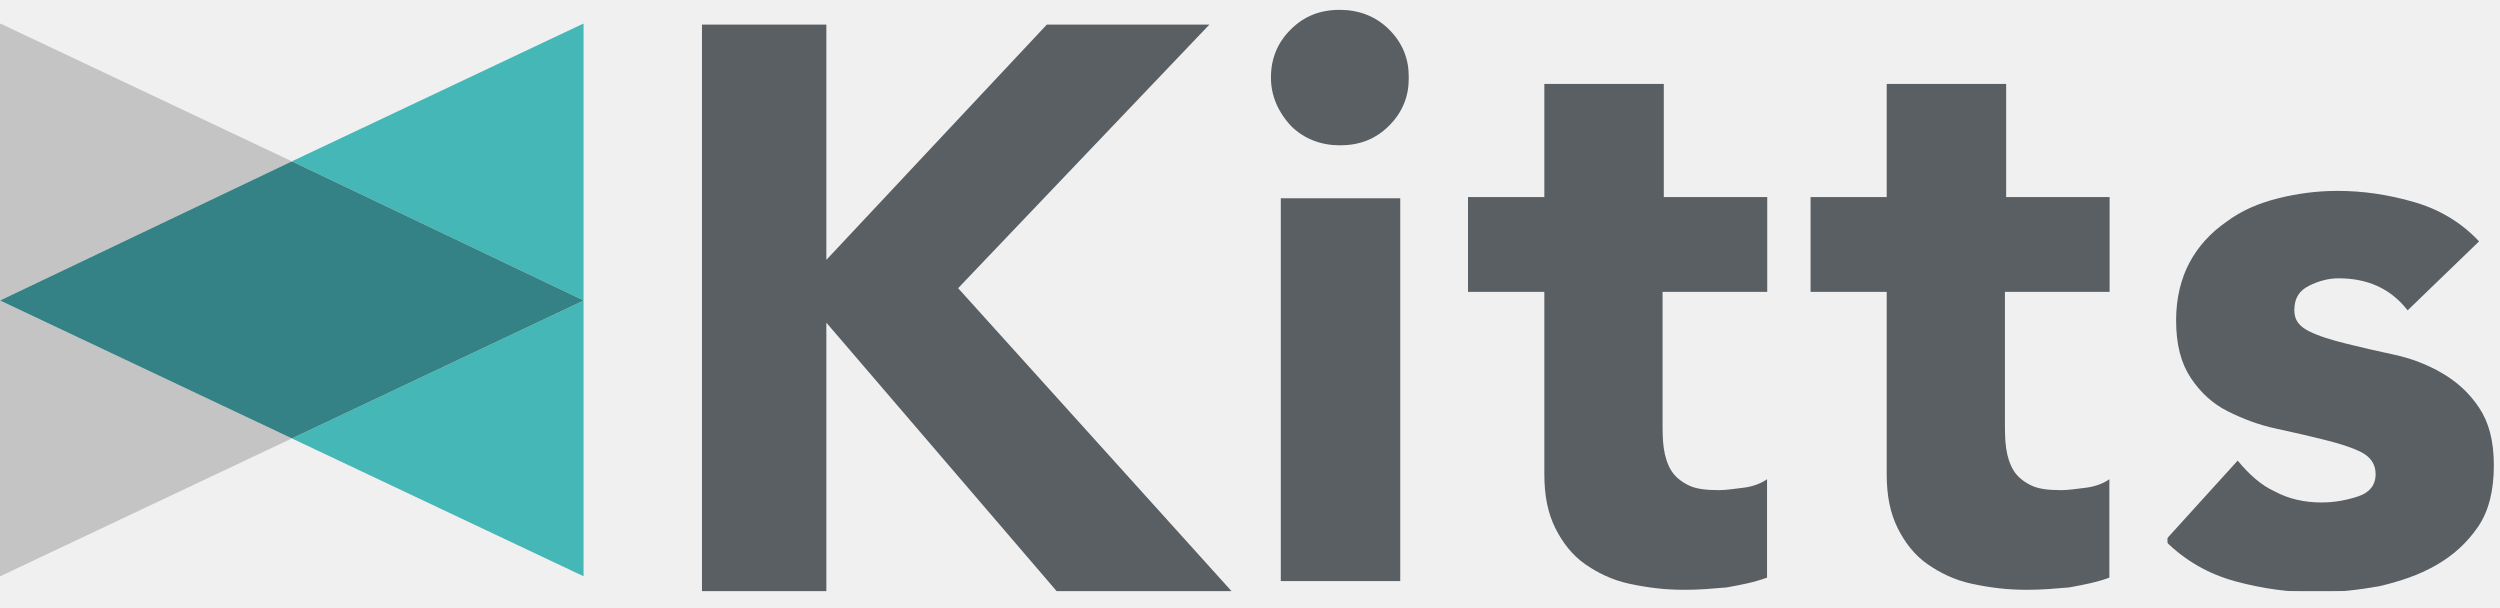
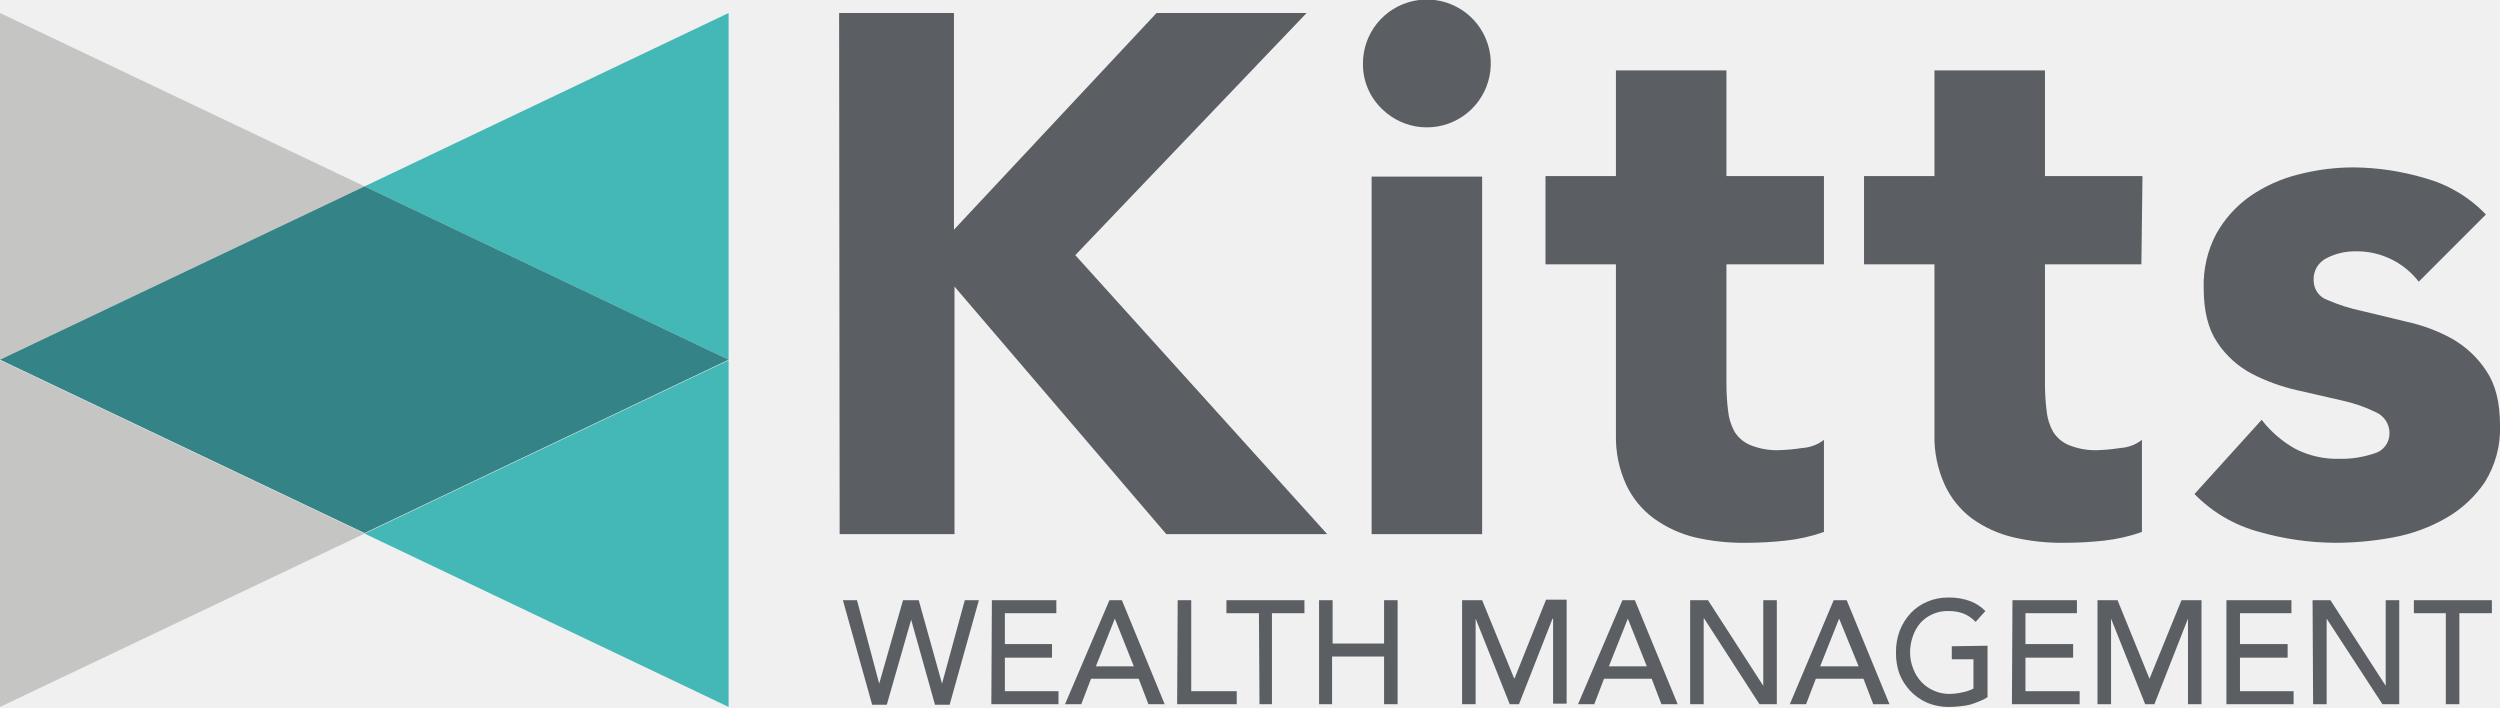
- <svg xmlns="http://www.w3.org/2000/svg" id="Layer_1" viewBox="0 0 203 49.3" enable-background="new 0 0 203 49.3">
-   <style>.st2{fill:#fff}</style>
-   <g id="_x31_.-Artboards">
-     <g id="Kitts-Home-Desktop-" transform="translate(-146 -16)">
-       <g id="Group" transform="translate(146 16)">
-         <path id="Fill-1" fill="#5a5f63" d="M57 2h10.1v19.1L85 2h13.2L77.8 23.4 100 48H85.8L67.1 26.2V48H57z" />
-         <g id="Group-28">
-           <defs>
-             <filter id="Adobe_OpacityMaskFilter" filterUnits="userSpaceOnUse" x="103.2" y=".7" width="11.2" height="46.5">
-               <feColorMatrix values="1 0 0 0 0 0 1 0 0 0 0 0 1 0 0 0 0 0 1 0" />
-             </filter>
-           </defs>
-           <mask maskUnits="userSpaceOnUse" x="103.2" y=".7" width="11.2" height="46.5" id="mask-2_1_">
-             <g filter="url(#Adobe_OpacityMaskFilter)">
-               <path id="path-1_1_" class="st2" d="M0 .7h202.7V61H0z" />
-             </g>
-           </mask>
-           <path id="Fill-2" d="M104 47.2h9.7V16.1H104v31.1zm-.8-40.9c0-1.5.5-2.8 1.6-3.9s2.4-1.6 4-1.6c1.5 0 2.9.5 4 1.6s1.6 2.4 1.6 3.9-.5 2.8-1.6 3.9-2.4 1.6-4 1.6c-1.5 0-2.9-.5-4-1.6-1-1.1-1.6-2.4-1.6-3.9z" mask="url(#mask-2_1_)" fill="#5a5f63" />
-           <defs>
-             <filter id="Adobe_OpacityMaskFilter_1_" filterUnits="userSpaceOnUse" x="119.2" y="6.8" width="24.3" height="41.1">
-               <feColorMatrix values="1 0 0 0 0 0 1 0 0 0 0 0 1 0 0 0 0 0 1 0" />
-             </filter>
-           </defs>
-           <mask maskUnits="userSpaceOnUse" x="119.2" y="6.8" width="24.3" height="41.1" id="mask-2_2_">
-             <g filter="url(#Adobe_OpacityMaskFilter_1_)">
-               <path id="path-1_2_" class="st2" d="M0 .7h202.7V61H0z" />
-             </g>
-           </mask>
-           <path id="Fill-4" d="M143.5 23.7H135v10.4c0 .9 0 1.6.1 2.3.1.7.3 1.3.6 1.8s.8.9 1.4 1.2c.6.3 1.4.4 2.5.4.5 0 1.2-.1 2-.2s1.5-.4 1.9-.7v8c-1.1.4-2.2.6-3.3.8-1.2.1-2.3.2-3.4.2-1.6 0-3.1-.2-4.5-.5s-2.6-.9-3.6-1.6c-1-.7-1.8-1.7-2.4-2.9-.6-1.2-.9-2.6-.9-4.4V23.7h-6.2V16h6.2V6.8h9.7V16h8.5v7.7z" mask="url(#mask-2_2_)" fill="#5a5f63" />
-           <defs>
-             <filter id="Adobe_OpacityMaskFilter_2_" filterUnits="userSpaceOnUse" x="147" y="6.8" width="24.3" height="41.1">
-               <feColorMatrix values="1 0 0 0 0 0 1 0 0 0 0 0 1 0 0 0 0 0 1 0" />
-             </filter>
-           </defs>
-           <mask maskUnits="userSpaceOnUse" x="147" y="6.8" width="24.3" height="41.1" id="mask-2_3_">
-             <g filter="url(#Adobe_OpacityMaskFilter_2_)">
-               <path id="path-1_3_" class="st2" d="M0 .7h202.7V61H0z" />
-             </g>
-           </mask>
-           <path id="Fill-5" d="M171.3 23.7h-8.5v10.4c0 .9 0 1.6.1 2.3.1.7.3 1.3.6 1.8s.8.9 1.4 1.2c.6.3 1.4.4 2.5.4.5 0 1.2-.1 2-.2s1.5-.4 1.9-.7v8c-1.1.4-2.2.6-3.3.8-1.2.1-2.3.2-3.4.2-1.6 0-3.1-.2-4.5-.5s-2.6-.9-3.6-1.6c-1-.7-1.8-1.7-2.4-2.9-.6-1.2-.9-2.6-.9-4.4V23.7H147V16h6.2V6.8h9.7V16h8.5v7.7z" mask="url(#mask-2_3_)" fill="#5a5f63" />
-           <defs>
-             <filter id="Adobe_OpacityMaskFilter_3_" filterUnits="userSpaceOnUse" x="176" y="15.3" width="26.7" height="32.7">
-               <feColorMatrix values="1 0 0 0 0 0 1 0 0 0 0 0 1 0 0 0 0 0 1 0" />
-             </filter>
-           </defs>
-           <mask maskUnits="userSpaceOnUse" x="176" y="15.3" width="26.7" height="32.7" id="mask-2_4_">
-             <g filter="url(#Adobe_OpacityMaskFilter_3_)">
-               <path id="path-1_4_" class="st2" d="M0 .7h202.7V61H0z" />
-             </g>
-           </mask>
-           <path id="Fill-6" d="M195.5 25.2c-1.4-1.8-3.3-2.6-5.6-2.6-.8 0-1.6.2-2.4.6-.8.4-1.2 1-1.2 2 0 .8.4 1.3 1.2 1.7.8.4 1.8.7 3 1 1.2.3 2.5.6 3.9.9 1.4.3 2.7.8 3.9 1.5 1.2.7 2.2 1.6 3 2.8.8 1.2 1.2 2.7 1.2 4.7s-.4 3.7-1.3 5c-.9 1.3-2 2.3-3.4 3.1-1.4.8-2.9 1.3-4.6 1.7-1.7.3-3.4.5-5.1.5-2.2 0-4.4-.3-6.6-.9-2.2-.6-4.1-1.7-5.7-3.3l5.9-6.5c.9 1.1 1.9 2 3 2.5 1.1.6 2.4.9 3.8.9 1.1 0 2.1-.2 3-.5.9-.3 1.4-.9 1.4-1.8 0-.8-.4-1.4-1.2-1.8-.8-.4-1.8-.7-3-1-1.2-.3-2.5-.6-3.9-.9-1.4-.3-2.7-.8-3.9-1.4-1.2-.6-2.2-1.5-3-2.7-.8-1.2-1.2-2.7-1.2-4.7 0-1.8.4-3.4 1.1-4.7.7-1.3 1.7-2.4 3-3.3 1.2-.9 2.6-1.5 4.2-1.9 1.6-.4 3.2-.6 4.8-.6 2.1 0 4.1.3 6.2.9 2.1.6 3.9 1.7 5.3 3.2l-5.8 5.6z" mask="url(#mask-2_4_)" fill="#5a5f63" />
-           <defs>
-             <filter id="Adobe_OpacityMaskFilter_4_" filterUnits="userSpaceOnUse" x="0" y="24.4" width="23.7" height="22.5">
-               <feColorMatrix values="1 0 0 0 0 0 1 0 0 0 0 0 1 0 0 0 0 0 1 0" />
-             </filter>
-           </defs>
-           <mask maskUnits="userSpaceOnUse" x="0" y="24.4" width="23.7" height="22.5" id="mask-2_21_">
-             <g filter="url(#Adobe_OpacityMaskFilter_4_)">
-               <path id="path-1_21_" class="st2" d="M0 .7h202.7V61H0z" />
-             </g>
-           </mask>
-           <path id="Fill-23" mask="url(#mask-2_21_)" fill="#c4c4c4" d="M0 46.8l23.7-11.2L0 24.4z" />
-           <defs>
-             <filter id="Adobe_OpacityMaskFilter_5_" filterUnits="userSpaceOnUse" x="0" y="1.9" width="23.7" height="22.5">
-               <feColorMatrix values="1 0 0 0 0 0 1 0 0 0 0 0 1 0 0 0 0 0 1 0" />
-             </filter>
-           </defs>
-           <mask maskUnits="userSpaceOnUse" x="0" y="1.9" width="23.7" height="22.5" id="mask-2_22_">
-             <g filter="url(#Adobe_OpacityMaskFilter_5_)">
-               <path id="path-1_22_" class="st2" d="M0 .7h202.7V61H0z" />
-             </g>
-           </mask>
-           <path id="Fill-24" mask="url(#mask-2_22_)" fill="#c4c4c4" d="M0 1.9v22.5l23.7-11.3z" />
-           <defs>
-             <filter id="Adobe_OpacityMaskFilter_6_" filterUnits="userSpaceOnUse" x="23.7" y="24.4" width="23.7" height="22.5">
-               <feColorMatrix values="1 0 0 0 0 0 1 0 0 0 0 0 1 0 0 0 0 0 1 0" />
-             </filter>
-           </defs>
-           <mask maskUnits="userSpaceOnUse" x="23.7" y="24.4" width="23.7" height="22.5" id="mask-2_23_">
-             <g filter="url(#Adobe_OpacityMaskFilter_6_)">
-               <path id="path-1_23_" class="st2" d="M0 .7h202.7V61H0z" />
-             </g>
-           </mask>
-           <path id="Fill-25" mask="url(#mask-2_23_)" fill="#44b7b6" d="M47.4 46.8V24.4L23.7 35.6z" />
-           <defs>
-             <filter id="Adobe_OpacityMaskFilter_7_" filterUnits="userSpaceOnUse" x="23.7" y="1.9" width="23.7" height="22.5">
-               <feColorMatrix values="1 0 0 0 0 0 1 0 0 0 0 0 1 0 0 0 0 0 1 0" />
-             </filter>
-           </defs>
-           <mask maskUnits="userSpaceOnUse" x="23.7" y="1.9" width="23.7" height="22.5" id="mask-2_24_">
-             <g filter="url(#Adobe_OpacityMaskFilter_7_)">
-               <path id="path-1_24_" class="st2" d="M0 .7h202.7V61H0z" />
-             </g>
-           </mask>
-           <path id="Fill-26" mask="url(#mask-2_24_)" fill="#44b7b6" d="M23.7 13.1l23.7 11.3V1.9z" />
-           <defs>
-             <filter id="Adobe_OpacityMaskFilter_8_" filterUnits="userSpaceOnUse" x="0" y="13.1" width="47.4" height="22.5">
-               <feColorMatrix values="1 0 0 0 0 0 1 0 0 0 0 0 1 0 0 0 0 0 1 0" />
-             </filter>
-           </defs>
-           <mask maskUnits="userSpaceOnUse" x="0" y="13.1" width="47.4" height="22.5" id="mask-2_25_">
-             <g filter="url(#Adobe_OpacityMaskFilter_8_)">
-               <path id="path-1_25_" class="st2" d="M0 .7h202.7V61H0z" />
-             </g>
-           </mask>
-           <path id="Fill-27" mask="url(#mask-2_25_)" fill="#348285" d="M0 24.4l23.7 11.2 23.7-11.2-23.7-11.3z" />
-         </g>
-       </g>
-     </g>
-   </g>
+ <svg xmlns="http://www.w3.org/2000/svg" id="Layer_1" data-name="Layer 1" viewBox="0 0 461.5 130.6">
+   <defs>
+     <style>.cls-1{fill:#5b5f63}.cls-2{fill:#c5c5c4}.cls-3{fill:#44b8b7}</style>
+   </defs>
+   <path class="cls-1" d="M346.1 343.6h2.6l4.1 15.4 4.4-15.4h2.9l4.3 15.4 4.2-15.4h2.6l-5.4 19.3h-2.7l-4.4-15.7-4.5 15.7h-2.7zM373.6 343.6h11.9v2.4H376v5.7h8.7v2.5h-8.7v6.2h9.9v2.4h-12.4zM395.3 343.6h2.3l7.9 19.2h-3l-1.8-4.7h-8.8l-1.8 4.7h-3zm4.5 12.2l-3.5-8.8-3.5 8.8zM407.9 343.6h2.5v16.8h8.4v2.4h-11zM422.9 346h-6v-2.4h14.4v2.4h-6v16.8H423zM434 343.6h2.5v8h9.5v-8h2.5v19.2H446V354h-9.6v8.8H434zM460.4 343.6h3.7L470 358h.1l5.8-14.5h3.8v19.2h-2.5V347h-.1l-6.2 15.8h-1.7l-6.3-15.8v15.8h-2.5zM490 343.6h2.3l7.9 19.2h-3l-1.8-4.7h-8.8l-1.8 4.7h-3zm4.5 12.2L491 347l-3.5 8.8zM502.5 343.6h3.3l10.2 15.8v-15.8h2.5v19.2h-3.2L505.1 347h-.1v15.8h-2.5zM529 343.6h2.4l7.9 19.2h-3l-1.8-4.7h-8.8l-1.8 4.7h-3zm4.6 12.2L530 347l-3.5 8.8zM557.4 352v9.5a7.6 7.6 0 0 1-1.6.8 16 16 0 0 1-1.7.6 13.5 13.5 0 0 1-2 .3 14.2 14.2 0 0 1-1.7.1 10.3 10.3 0 0 1-4.2-.8 9.4 9.4 0 0 1-3.1-2.2 9.8 9.8 0 0 1-2-3.2 11.3 11.3 0 0 1-.6-3.9 10.9 10.9 0 0 1 .7-4 10 10 0 0 1 2-3.2 9 9 0 0 1 3-2.1 9.7 9.7 0 0 1 3.9-.8 11.2 11.2 0 0 1 4.2.7 7.8 7.8 0 0 1 2.7 1.8l-1.8 2a6.5 6.5 0 0 0-2.4-1.6 8 8 0 0 0-2.7-.4 6.5 6.5 0 0 0-2.9.6 6.6 6.6 0 0 0-2.2 1.6 7.3 7.3 0 0 0-1.4 2.5 8.8 8.8 0 0 0-.5 3 8.1 8.1 0 0 0 .6 3 7.3 7.3 0 0 0 1.5 2.4 6.8 6.8 0 0 0 2.3 1.6 6.9 6.9 0 0 0 2.8.6 12 12 0 0 0 2.5-.3 7 7 0 0 0 2-.7v-5.4h-4v-2.4zM562 343.6h11.9v2.4h-9.5v5.7h8.8v2.5h-8.8v6.2h10v2.4h-12.5zM577.7 343.6h3.7l5.9 14.5 5.9-14.5h3.7v19.2h-2.5V347l-6.2 15.8h-1.7l-6.3-15.8v15.8h-2.5zM601.5 343.6h12v2.4H604v5.7h8.8v2.5H604v6.2h9.9v2.4h-12.4zM617.4 343.6h3.3l10.2 15.8v-15.8h2.5v19.2h-3.1L620 347v15.8h-2.5zM642 346h-5.9v-2.4h14.4v2.4h-6v16.8H642zM345.4 235.2h21.2v40l37.4-40h27.7L389 279.9l46.5 51.5h-29.7l-39.1-45.7v45.7h-21.2zM442.1 244.6a11.8 11.8 0 1 1 3.5 8.3 11.4 11.4 0 0 1-3.5-8.3zm1.6 20.8h20.4v66h-20.4zM527.2 281.6h-18v22a41.5 41.5 0 0 0 .3 5 10 10 0 0 0 1.2 3.9 6.2 6.2 0 0 0 3 2.5 13 13 0 0 0 5.2.9 34.4 34.4 0 0 0 4.3-.4 7.3 7.3 0 0 0 4-1.5v17a31.1 31.1 0 0 1-7.1 1.6 65.7 65.7 0 0 1-7.2.4 39.4 39.4 0 0 1-9.5-1 21.7 21.7 0 0 1-7.6-3.5 16.3 16.3 0 0 1-5.1-6.2 21 21 0 0 1-1.9-9.3v-31.4h-13v-16.3h13v-19.5h20.4v19.5h18zM585.8 281.6H568v22a41.5 41.5 0 0 0 .3 5 9.9 9.9 0 0 0 1.2 3.9 6.2 6.2 0 0 0 3 2.5 13 13 0 0 0 5.2.9 34.4 34.4 0 0 0 4.2-.4 7.2 7.2 0 0 0 4-1.5v17a31 31 0 0 1-7 1.6 65.7 65.7 0 0 1-7.2.4 39.4 39.4 0 0 1-9.5-1 21.7 21.7 0 0 1-7.7-3.5 16.3 16.3 0 0 1-5-6.2 21.1 21.1 0 0 1-1.9-9.3v-31.4h-13v-16.3h13v-19.5H568v19.5h18zM637 284.8a14.4 14.4 0 0 0-11.9-5.6 11.2 11.2 0 0 0-5 1.2 4.3 4.3 0 0 0-2.5 4.2 3.8 3.8 0 0 0 2.6 3.6 33.1 33.1 0 0 0 6.3 2l8.3 2a31.1 31.1 0 0 1 8.3 3.1 18.6 18.6 0 0 1 6.4 6q2.5 3.7 2.5 10a18.5 18.5 0 0 1-2.8 10.5 21.5 21.5 0 0 1-7.1 6.6 30.8 30.8 0 0 1-9.8 3.6 58 58 0 0 1-10.7 1 52 52 0 0 1-14-2 26.1 26.1 0 0 1-12-7l12.4-13.7a20.5 20.5 0 0 0 6.3 5.4 17 17 0 0 0 8.1 1.8 18.9 18.9 0 0 0 6.4-1 3.8 3.8 0 0 0 2.8-3.7 4.2 4.2 0 0 0-2.5-3.9 27.7 27.7 0 0 0-6.4-2.2l-8.3-1.9a34.8 34.8 0 0 1-8.2-3 17.4 17.4 0 0 1-6.4-5.8q-2.5-3.7-2.5-10a20.2 20.2 0 0 1 2.3-10 21 21 0 0 1 6.3-7 27.3 27.3 0 0 1 8.9-4 40.8 40.8 0 0 1 10.2-1.3 47.7 47.7 0 0 1 13.2 2 24.5 24.5 0 0 1 11.2 6.7z" transform="translate(-190.5 -232.8)" />
+   <path class="cls-2" d="M0 130.5l67.3-32L0 66.5v64zM0 2.4v64l67.3-32L0 2.4z" />
+   <path class="cls-3" d="M134.5 130.5v-64l-67.2 32 67.2 32zM67.3 34.4l67.2 32v-64l-67.2 32z" />
+   <path fill="#348386" d="M0 66.4l67.3 32 67.2-32-67.2-32L0 66.4z" />
</svg>
